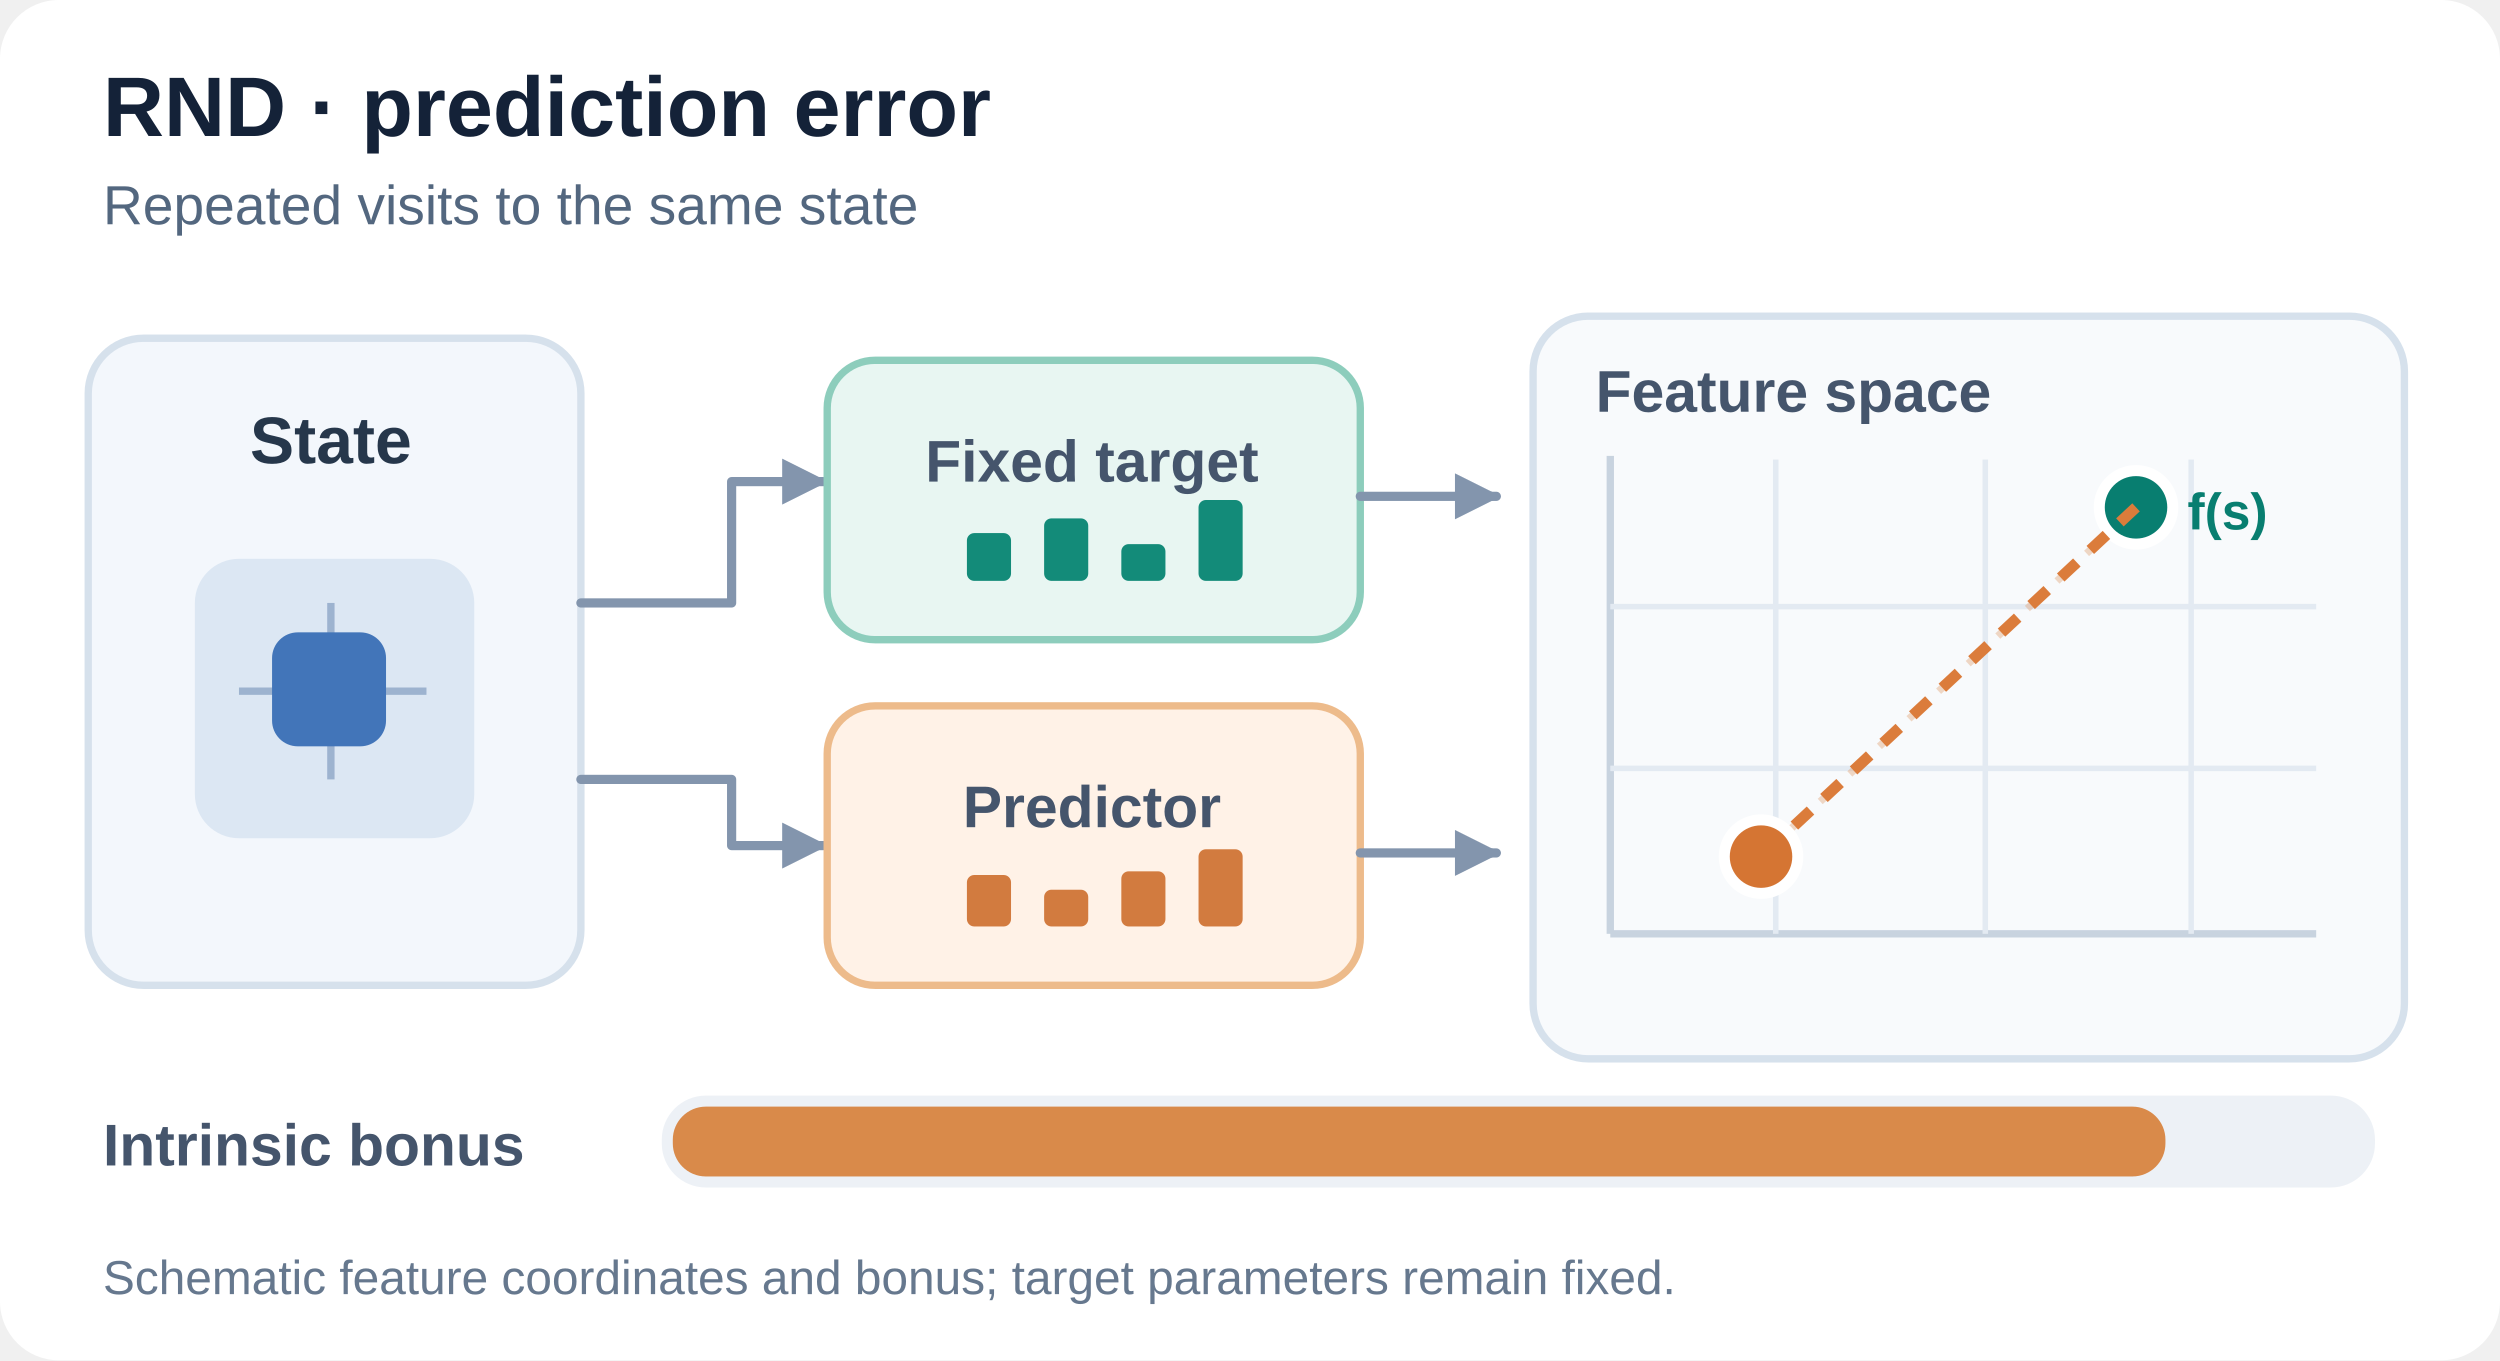
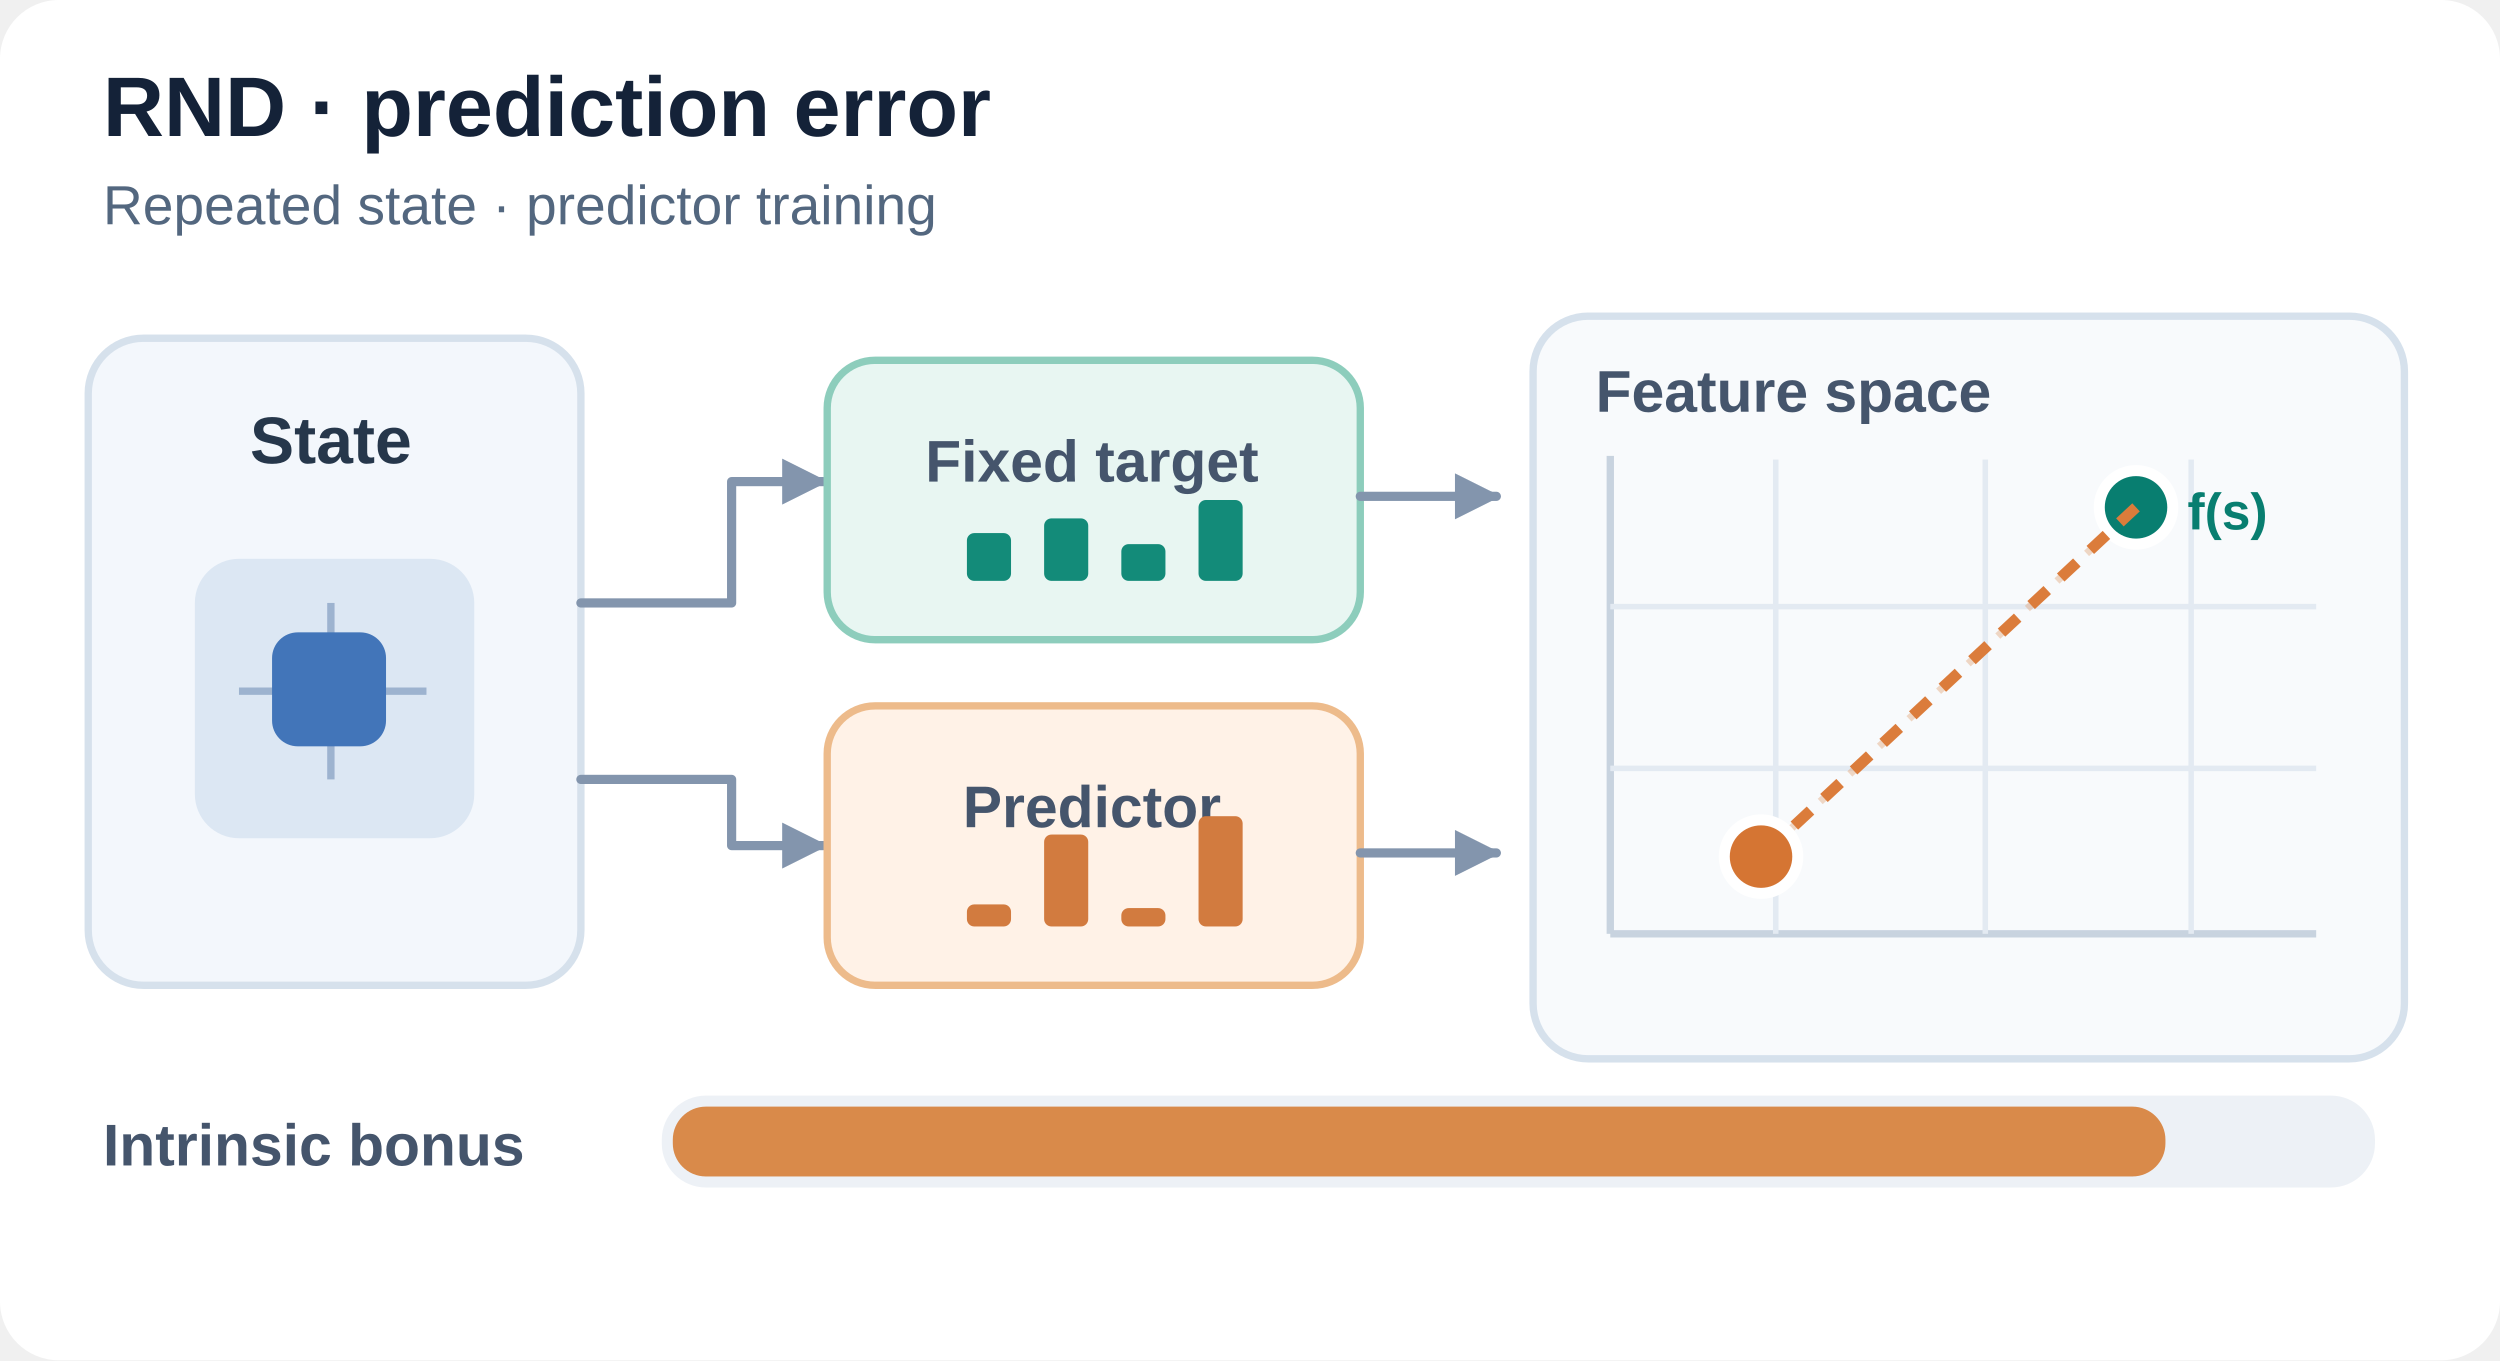
<svg xmlns="http://www.w3.org/2000/svg" viewBox="0 0 680 370" role="img" aria-labelledby="rnd-title rnd-desc">
  <style>
  text{font-family:Arial,Helvetica,sans-serif}
  .small{font-size:16px;fill:#45556c;font-weight:600}
  .resting{display:none}
  .link{stroke:#8395ad;stroke-width:2.5;fill:none;stroke-linecap:round;stroke-linejoin:round}
  @media(prefers-reduced-motion:reduce){.animated{display:none}.resting{display:inline}}
</style>
  <defs>
    <marker id="rnd-arrow" viewBox="0 0 10 10" refX="9" refY="5" markerWidth="5" markerHeight="5" orient="auto-start-reverse">
      <path d="M 0 0 L 10 5 L 0 10 z" fill="#8395ad" />
    </marker>
  </defs>
  <rect width="680" height="370" rx="16" fill="#fff" />
  <text x="28" y="37" font-size="23" font-weight="700" fill="#142238">RND · prediction error</text>
-   <text x="28" y="61" font-size="15" fill="#53677f">Repeated visits to the same state</text>
+   <text x="28" y="61" font-size="15" fill="#53677f">Repeated state · predictor training</text>
  <rect x="24" y="92" width="134" height="176" rx="15" fill="#f3f7fc" stroke="#d6e1ec" stroke-width="2" />
  <text x="90" y="126" font-size="18" text-anchor="middle" font-weight="700" fill="#26374b">State</text>
  <rect x="53" y="152" width="76" height="76" rx="12" fill="#dce7f3" />
  <path d="M65 188h51M90 164v48" stroke="#9db3cf" stroke-width="2" />
  <rect x="74" y="172" width="31" height="31" rx="7" fill="#4275b9" />
  <path class="link" d="M158 164H199V131H224" marker-end="url(#rnd-arrow)" />
  <path class="link" d="M158 212H199V230H224" marker-end="url(#rnd-arrow)" />
  <rect x="225" y="98" width="145" height="76" rx="13" fill="#e8f6f2" stroke="#8dcdbc" stroke-width="2" />
  <text x="297" y="131" class="small" text-anchor="middle" fill="#087668">Fixed target</text>
  <g fill="#138b79">
    <rect x="263" y="145" width="12" height="13" rx="2" />
    <rect x="284" y="141" width="12" height="17" rx="2" />
    <rect x="305" y="148" width="12" height="10" rx="2" />
    <rect x="326" y="136" width="12" height="22" rx="2" />
  </g>
  <rect x="225" y="192" width="145" height="76" rx="13" fill="#fff2e7" stroke="#edbb8b" stroke-width="2" />
  <text x="297" y="225" class="small" text-anchor="middle" fill="#a95822">Predictor</text>
-   <g fill="#d27b3f">
-     <rect x="263" y="238" width="12" height="14" rx="2" />
-     <rect x="284" y="242" width="12" height="10" rx="2" />
-     <rect x="305" y="237" width="12" height="15" rx="2" />
-     <rect x="326" y="231" width="12" height="21" rx="2" />
+   <g fill="#d27b3f" class="animated">
+     <rect x="263" y="246" width="12" height="6" rx="2">
+       <animate attributeName="y" values="246;246;243;240;239;239;246" keyTimes="0;.14;.43;.68;.83;.94;1" dur="8s" repeatCount="indefinite" />
+       <animate attributeName="height" values="6;6;9;12;13;13;6" keyTimes="0;.14;.43;.68;.83;.94;1" dur="8s" repeatCount="indefinite" />
+     </rect>
+     <rect x="284" y="227" width="12" height="25" rx="2">
+       <animate attributeName="y" values="227;227;230;234;235;235;227" keyTimes="0;.14;.43;.68;.83;.94;1" dur="8s" repeatCount="indefinite" />
+       <animate attributeName="height" values="25;25;22;18;17;17;25" keyTimes="0;.14;.43;.68;.83;.94;1" dur="8s" repeatCount="indefinite" />
+     </rect>
+     <rect x="305" y="247" width="12" height="5" rx="2">
+       <animate attributeName="y" values="247;247;245;243;242;242;247" keyTimes="0;.14;.43;.68;.83;.94;1" dur="8s" repeatCount="indefinite" />
+       <animate attributeName="height" values="5;5;7;9;10;10;5" keyTimes="0;.14;.43;.68;.83;.94;1" dur="8s" repeatCount="indefinite" />
+     </rect>
+     <rect x="326" y="222" width="12" height="30" rx="2">
+       <animate attributeName="y" values="222;222;225;229;230;230;222" keyTimes="0;.14;.43;.68;.83;.94;1" dur="8s" repeatCount="indefinite" />
+       <animate attributeName="height" values="30;30;27;23;22;22;30" keyTimes="0;.14;.43;.68;.83;.94;1" dur="8s" repeatCount="indefinite" />
+     </rect>
+   </g>
+   <g fill="#d27b3f" class="resting">
+     <rect x="263" y="246" width="12" height="6" rx="2" />
+     <rect x="284" y="227" width="12" height="25" rx="2" />
+     <rect x="305" y="247" width="12" height="5" rx="2" />
+     <rect x="326" y="222" width="12" height="30" rx="2" />
  </g>
  <path class="link" d="M370 135H407" marker-end="url(#rnd-arrow)" />
  <path class="link" d="M370 232H407" marker-end="url(#rnd-arrow)" />
  <rect x="417" y="86" width="237" height="202" rx="15" fill="#f8fafc" stroke="#d6e1ec" stroke-width="2" />
  <text x="434" y="112" class="small">Feature space</text>
  <path d="M438 254H630M438 254V124" stroke="#c8d3df" stroke-width="2" />
  <path d="M438 209H630M438 165H630M483 125V254M540 125V254M596 125V254" stroke="#e3eaf2" stroke-width="1.5" />
  <path d="M479 233L581 138" stroke="#dd925c" stroke-width="2" stroke-dasharray="4 7" opacity=".35" />
  <circle cx="581" cy="138" r="10" fill="#087e70" stroke="#fff" stroke-width="3" />
  <text x="595" y="144" font-size="14" fill="#087e70" font-weight="700">f(s)</text>
  <g class="resting">
    <line x1="479" y1="233" x2="581" y2="138" stroke="#db7c3b" stroke-width="3" stroke-dasharray="6 5" />
    <circle cx="479" cy="233" r="10" fill="#d57533" stroke="#fff" stroke-width="3" />
  </g>
  <g class="animated">
    <line x1="581" y1="138" x2="479" y2="233" stroke="#db7c3b" stroke-width="3" stroke-dasharray="6 5">
      <animate attributeName="x2" values="479;479;512;551;573;573;479" keyTimes="0;.14;.43;.68;.83;.94;1" dur="8s" repeatCount="indefinite" />
      <animate attributeName="y2" values="233;233;201;166;147;147;233" keyTimes="0;.14;.43;.68;.83;.94;1" dur="8s" repeatCount="indefinite" />
    </line>
    <circle cx="479" cy="233" r="10" fill="#d57533" stroke="#fff" stroke-width="3">
      <animate attributeName="cx" values="479;479;512;551;573;573;479" keyTimes="0;.14;.43;.68;.83;.94;1" dur="8s" repeatCount="indefinite" />
      <animate attributeName="cy" values="233;233;201;166;147;147;233" keyTimes="0;.14;.43;.68;.83;.94;1" dur="8s" repeatCount="indefinite" />
    </circle>
  </g>
  <text x="28" y="317" class="small">Intrinsic bonus</text>
  <rect x="180" y="298" width="466" height="25" rx="12" fill="#edf1f6" />
  <rect x="183" y="301" width="406" height="19" rx="9" fill="#d98a4a" class="animated">
    <animate attributeName="width" values="406;406;219;74;9;9;406" keyTimes="0;.14;.43;.68;.83;.94;1" dur="8s" repeatCount="indefinite" />
  </rect>
  <rect x="183" y="301" width="406" height="19" rx="9" fill="#d98a4a" class="resting" />
-   <text x="28" y="352" font-size="13" fill="#66788e">Schematic feature coordinates and bonus; target parameters remain fixed.</text>
</svg>
